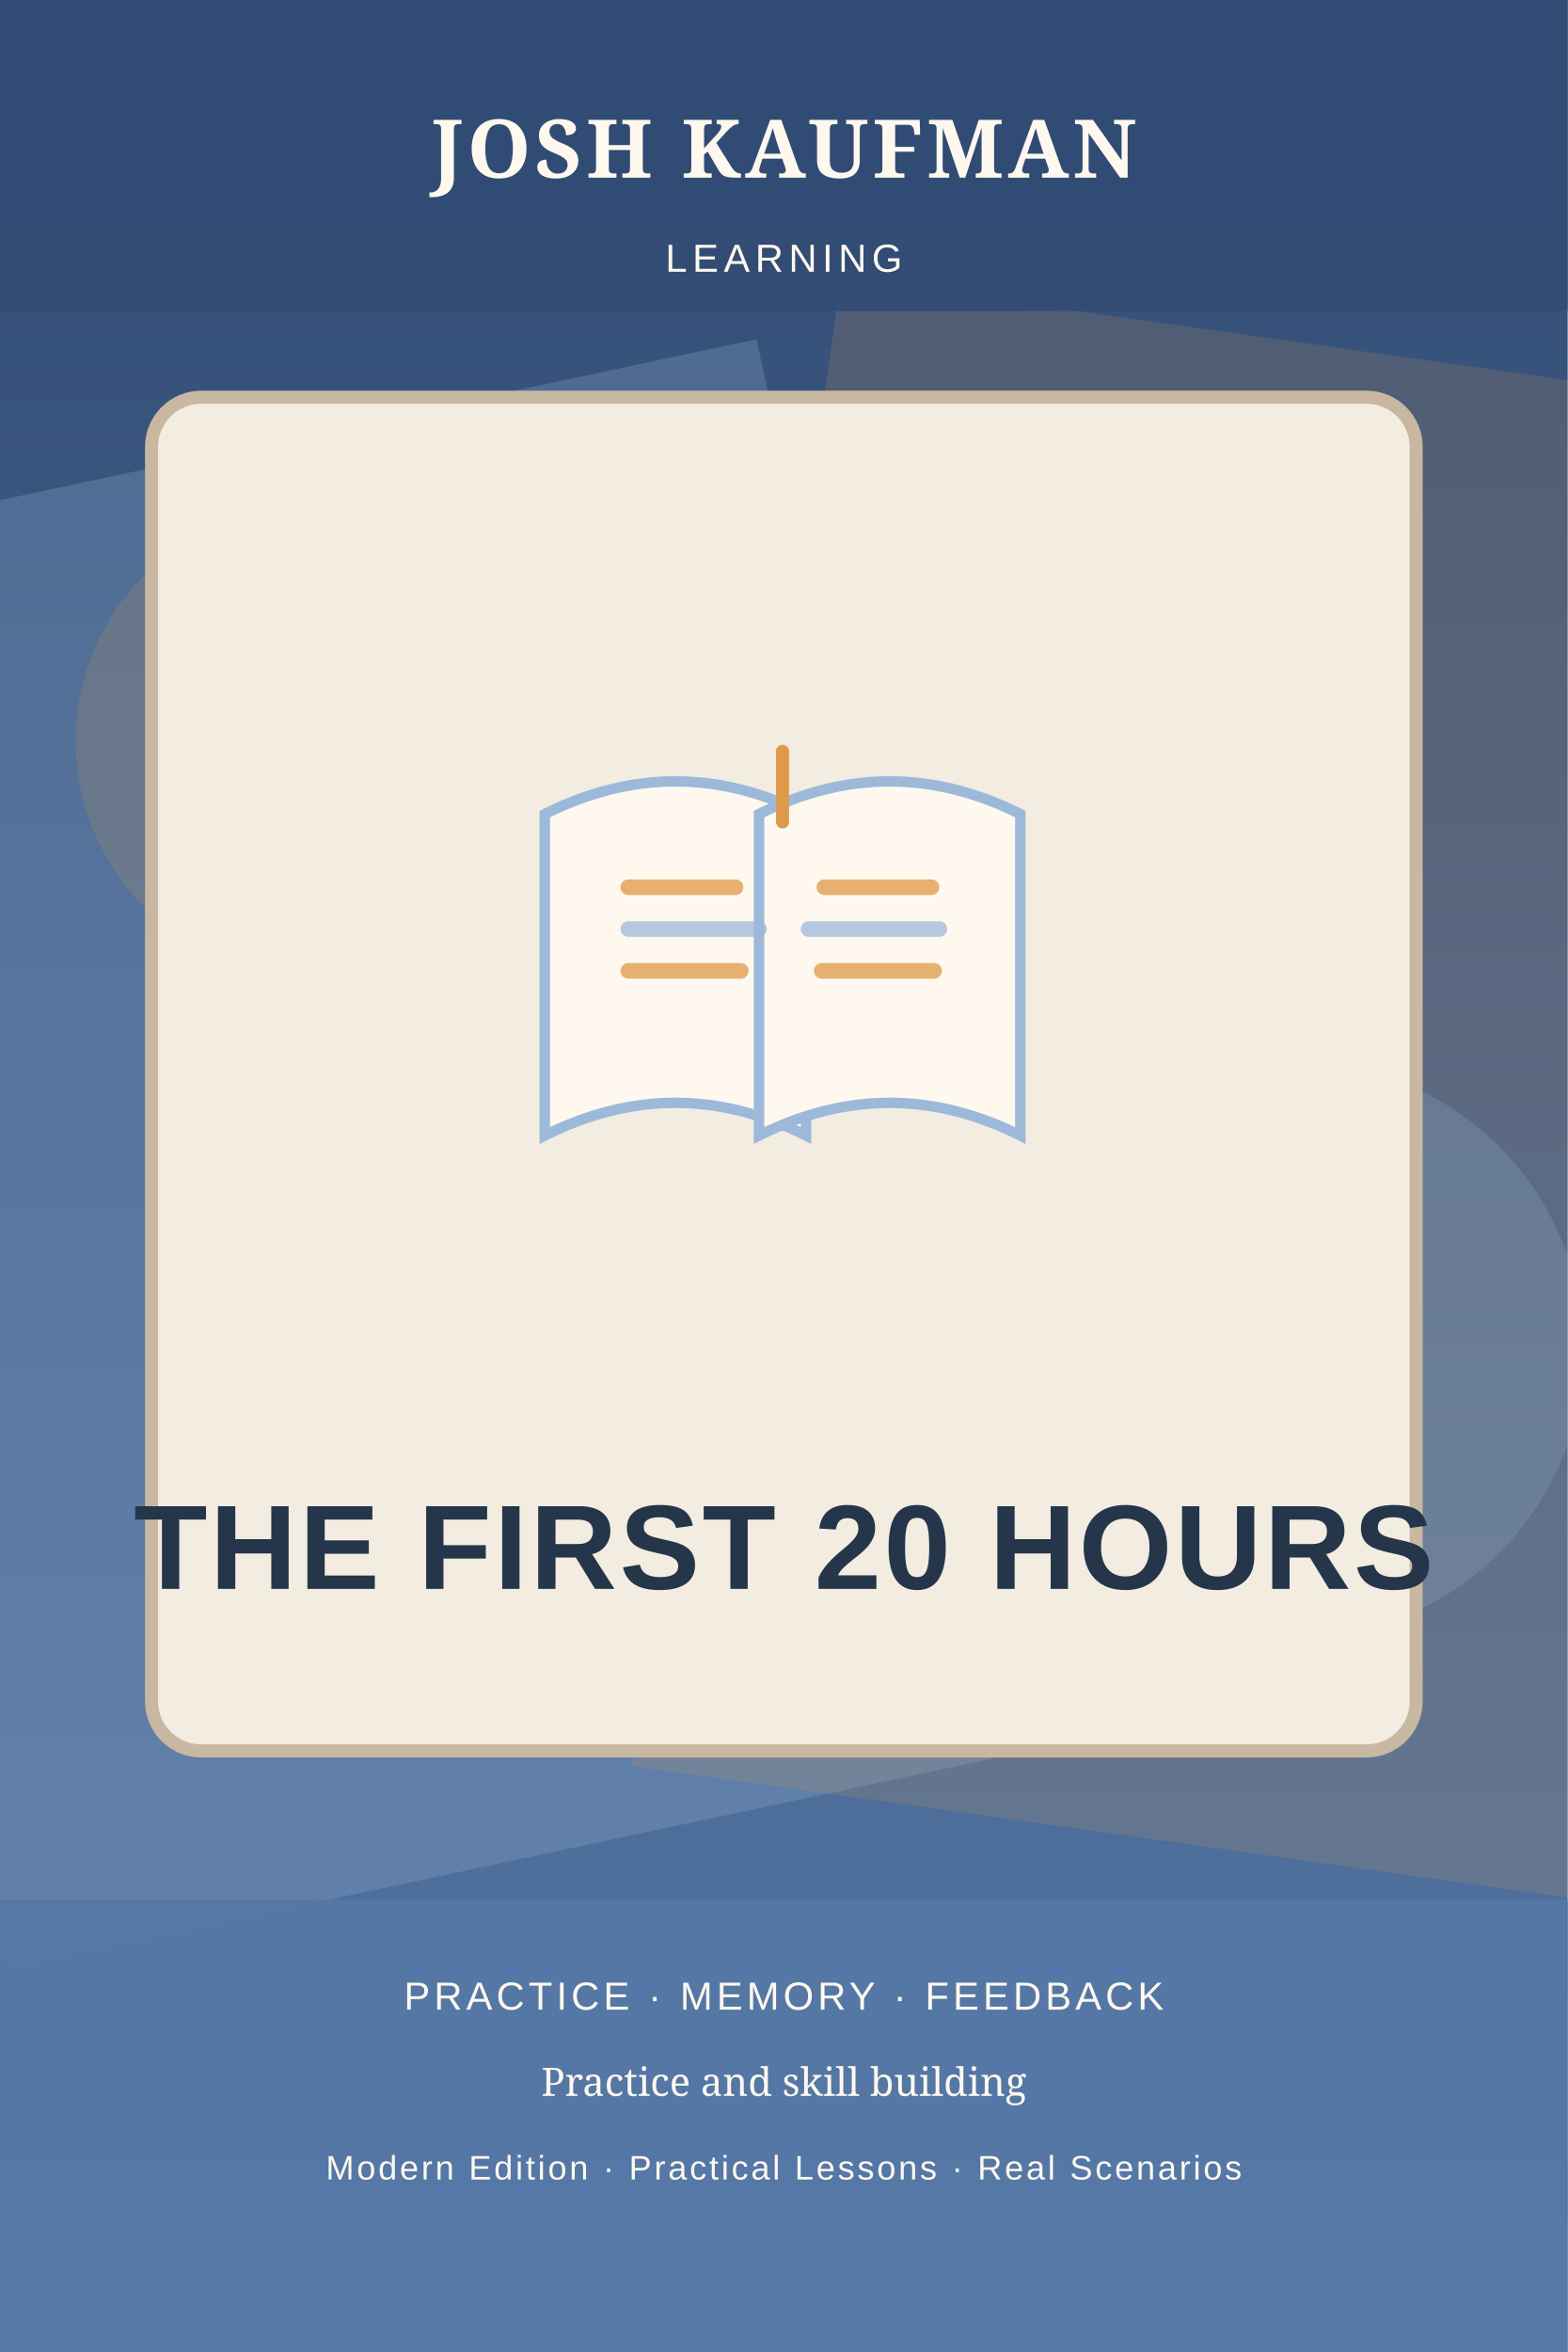
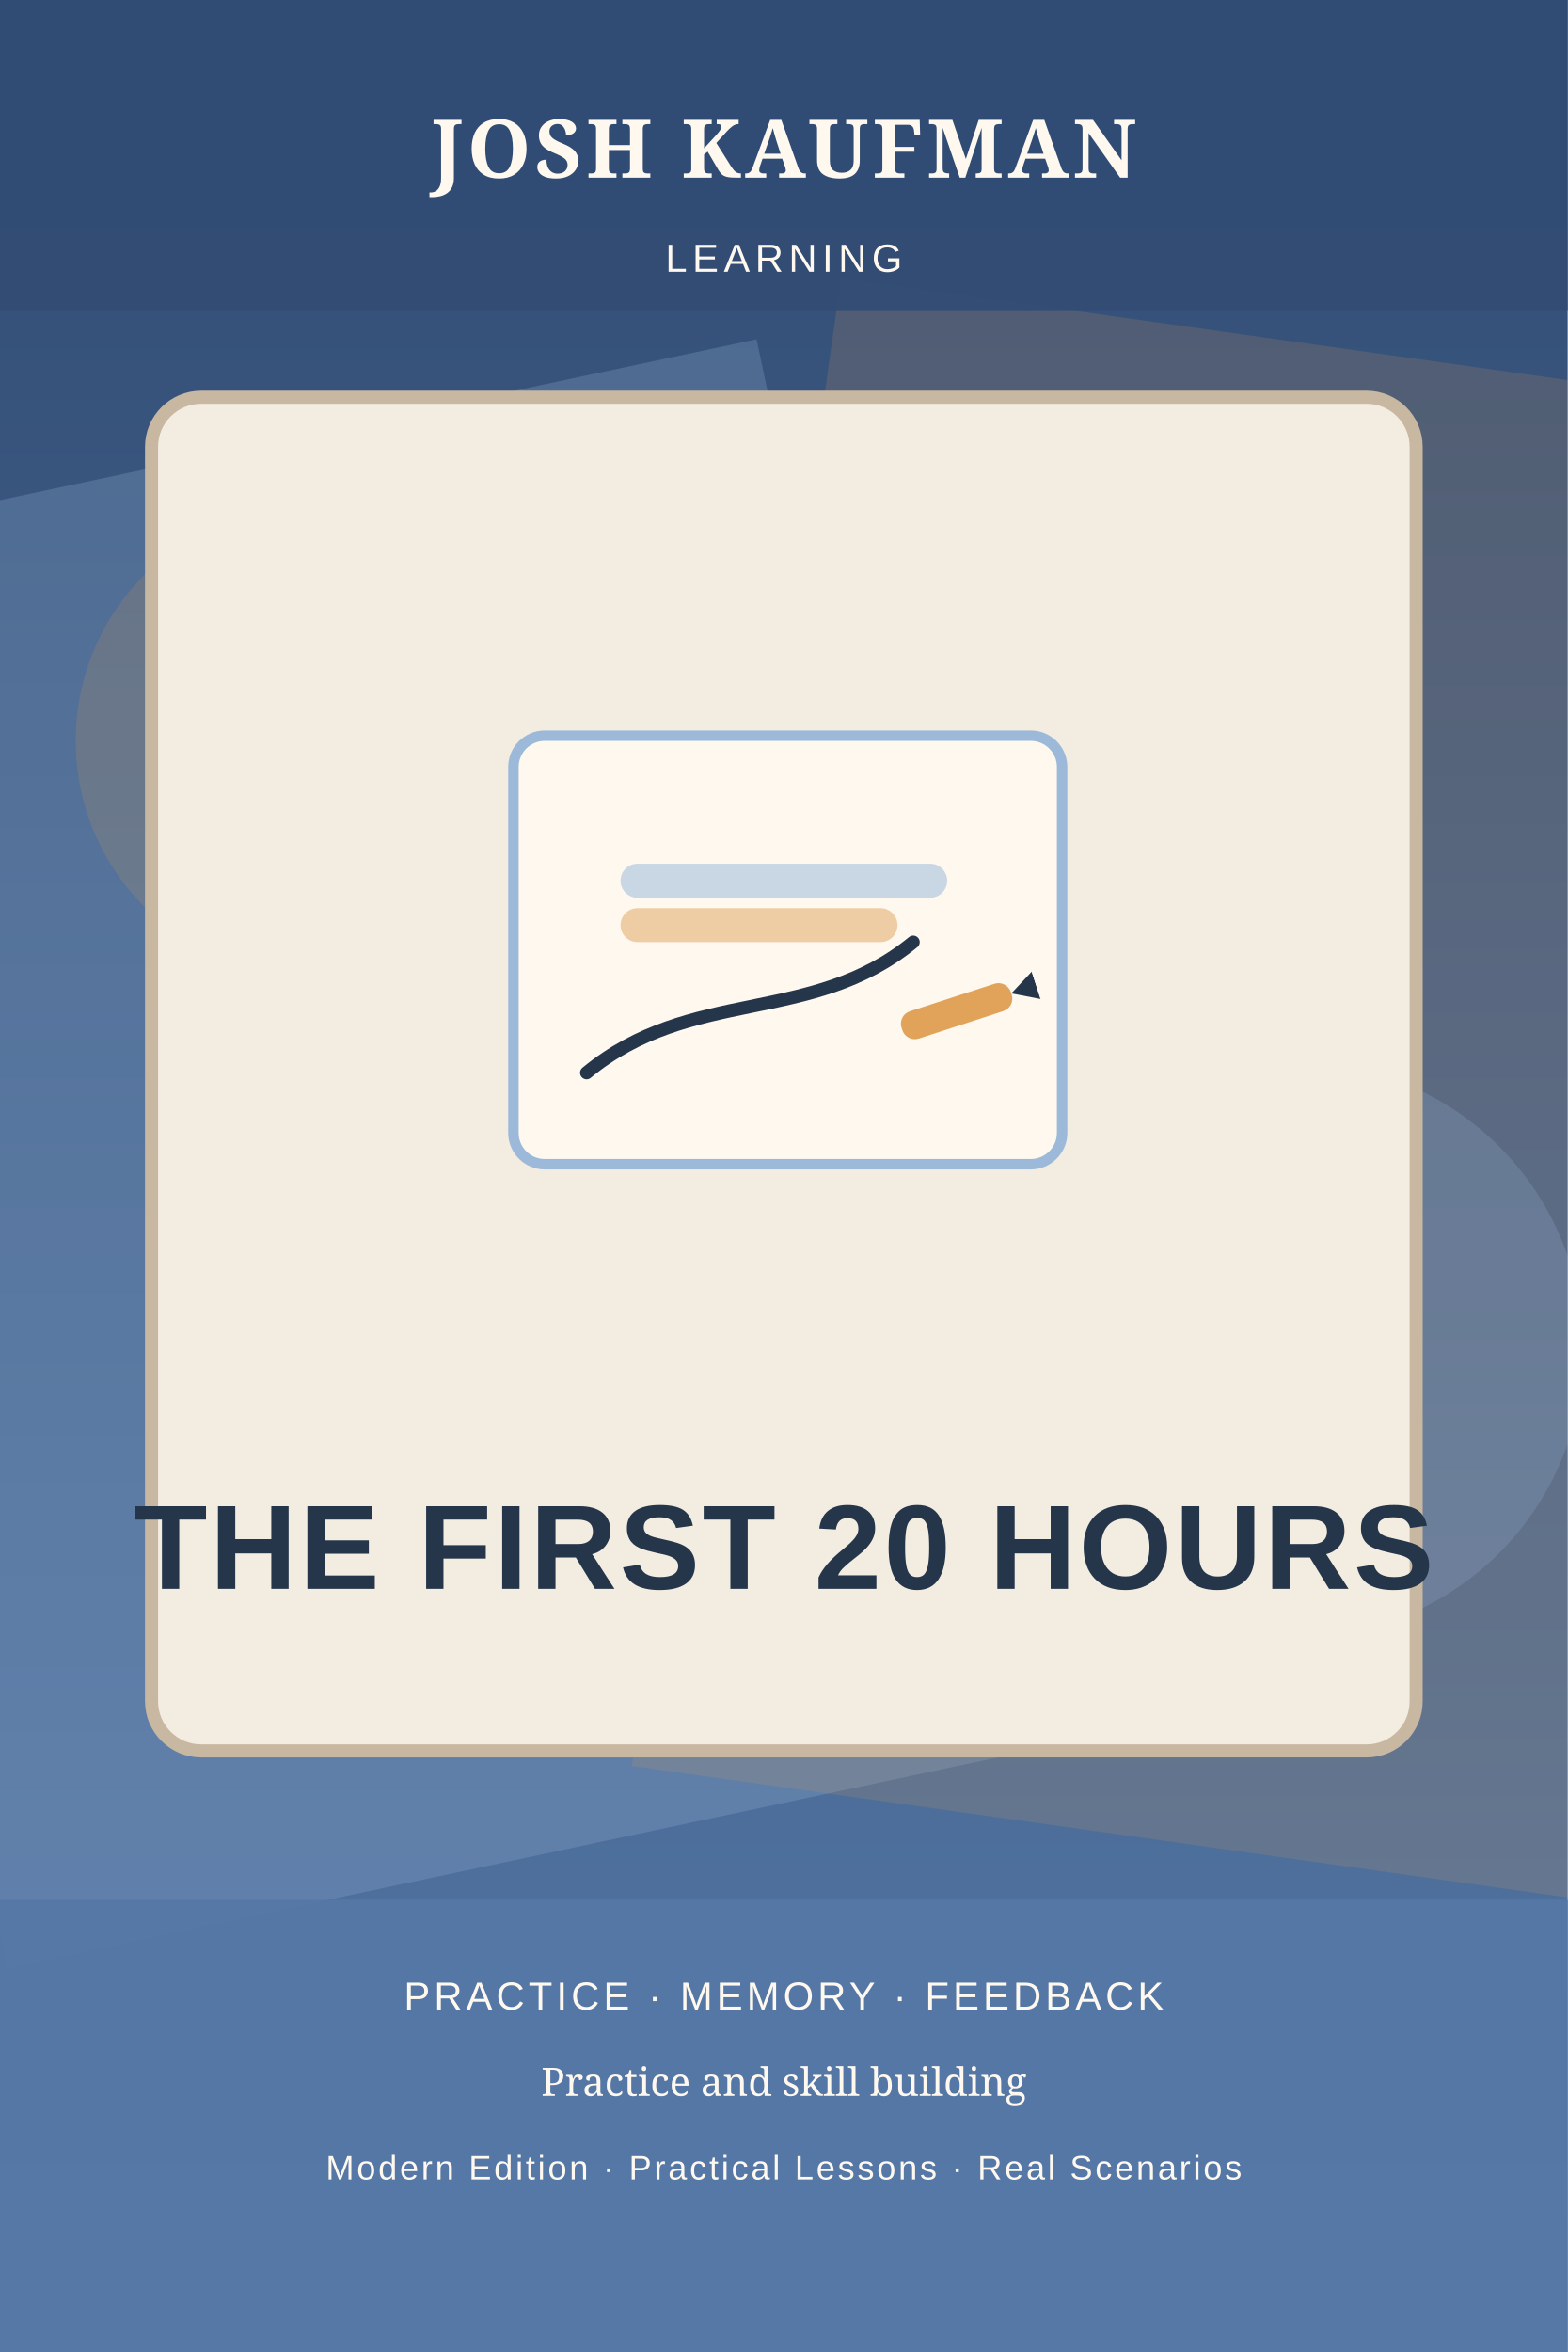
<svg xmlns="http://www.w3.org/2000/svg" width="1200" height="1800" viewBox="0 0 1200 1800" fill="none" role="img" aria-labelledby="title desc">
  <defs>
    <linearGradient id="g1401189458" x1="0" y1="0" x2="0" y2="1800" gradientUnits="userSpaceOnUse">
      <stop offset="0%" stop-color="#314C74" />
      <stop offset="100%" stop-color="#5578A6" />
    </linearGradient>
  </defs>
  <rect width="1200" height="1800" fill="url(#g1401189458)" />
  <rect x="-120" y="310" width="820" height="1100" transform="rotate(-12 400 860)" fill="#9CB9DA" opacity="0.24" />
  <rect x="560" y="260" width="760" height="1150" transform="rotate(8 940 835)" fill="#DE9A4A" opacity="0.16" />
  <circle cx="238" cy="567" r="180" fill="#DE9A4A" opacity="0.17" />
  <circle cx="992" cy="1033" r="220" fill="#9CB9DA" opacity="0.2" />
  <rect x="116" y="304" width="968" height="1036" rx="38" fill="#F3ECE1" stroke="#C8B8A2" stroke-width="10" />
-   <g transform="translate(399 567)">
-     <path d="M18 56 Q118 6 218 56 V302 Q118 252 18 302 Z" fill="#FEF8EF" stroke="#9CB9DA" stroke-width="8" />
-     <path d="M382 56 Q282 6 182 56 V302 Q282 252 382 302 Z" fill="#FEF8EF" stroke="#9CB9DA" stroke-width="8" />
-     <path d="M200 62 Q200 22 200 8" stroke="#DE9A4A" stroke-width="10" stroke-linecap="round" />
-     <rect x="76" y="106" width="94" height="12" rx="6" fill="#DE9A4A" opacity="0.76" />
-     <rect x="76" y="138" width="112" height="12" rx="6" fill="#9CB9DA" opacity="0.76" />
-     <rect x="76" y="170" width="98" height="12" rx="6" fill="#DE9A4A" opacity="0.76" />
-     <rect x="226" y="106" width="94" height="12" rx="6" fill="#DE9A4A" opacity="0.76" />
-     <rect x="214" y="138" width="112" height="12" rx="6" fill="#9CB9DA" opacity="0.76" />
-     <rect x="224" y="170" width="98" height="12" rx="6" fill="#DE9A4A" opacity="0.76" />
+   <g transform="translate(393 563)">
+     <rect x="0" y="0" width="420" height="328" rx="24" fill="#FEF8EF" stroke="#9CB9DA" stroke-width="8" />
+     <path d="M56 258 C136 192 228 222 306 158" stroke="#25364A" stroke-width="10" stroke-linecap="round" />
+     <rect x="82" y="98" width="250" height="26" rx="13" fill="#9CB9DA" opacity="0.55" />
+     <rect x="82" y="132" width="212" height="26" rx="13" fill="#DE9A4A" opacity="0.45" />
+     <g transform="translate(294 214) rotate(-18)">
+       <rect x="0" y="0" width="88" height="22" rx="10" fill="#DE9A4A" opacity="0.9" />
+       <polygon points="88,11 108,0 108,22" fill="#25364A" />
+       <polygon points="108,0 118,11 108,22" fill="#FEF8EF" />
+     </g>
  </g>
  <rect x="0" y="0" width="1200" height="238" fill="#314C74" opacity="0.93" />
  <rect x="0" y="1454" width="1200" height="346" fill="#5578A6" opacity="0.95" />
  <text x="600" y="136" text-anchor="middle" fill="#FEF8EF" font-family="Georgia, serif" font-size="62" font-weight="700" letter-spacing="3">JOSH KAUFMAN</text>
  <text x="600" y="208" text-anchor="middle" fill="#FEF8EF" font-family="'Trebuchet MS', Arial, sans-serif" font-size="30" letter-spacing="4">LEARNING</text>
  <text x="600" y="1216" text-anchor="middle" fill="#25364A" font-family="'Trebuchet MS', Arial, sans-serif" font-size="92" font-weight="700" letter-spacing="2">THE FIRST 20 HOURS</text>
  <text x="600" y="1538" text-anchor="middle" fill="#FEF8EF" font-family="'Trebuchet MS', Arial, sans-serif" font-size="30" letter-spacing="3">PRACTICE  ·  MEMORY  ·  FEEDBACK</text>
  <text x="600" y="1604" text-anchor="middle" fill="#FEF8EF" font-family="Georgia, serif" font-size="30">Practice and skill building</text>
  <text x="600" y="1668" text-anchor="middle" fill="#FEF8EF" font-family="'Trebuchet MS', Arial, sans-serif" font-size="26" letter-spacing="2">Modern Edition · Practical Lessons · Real Scenarios</text>
</svg>
